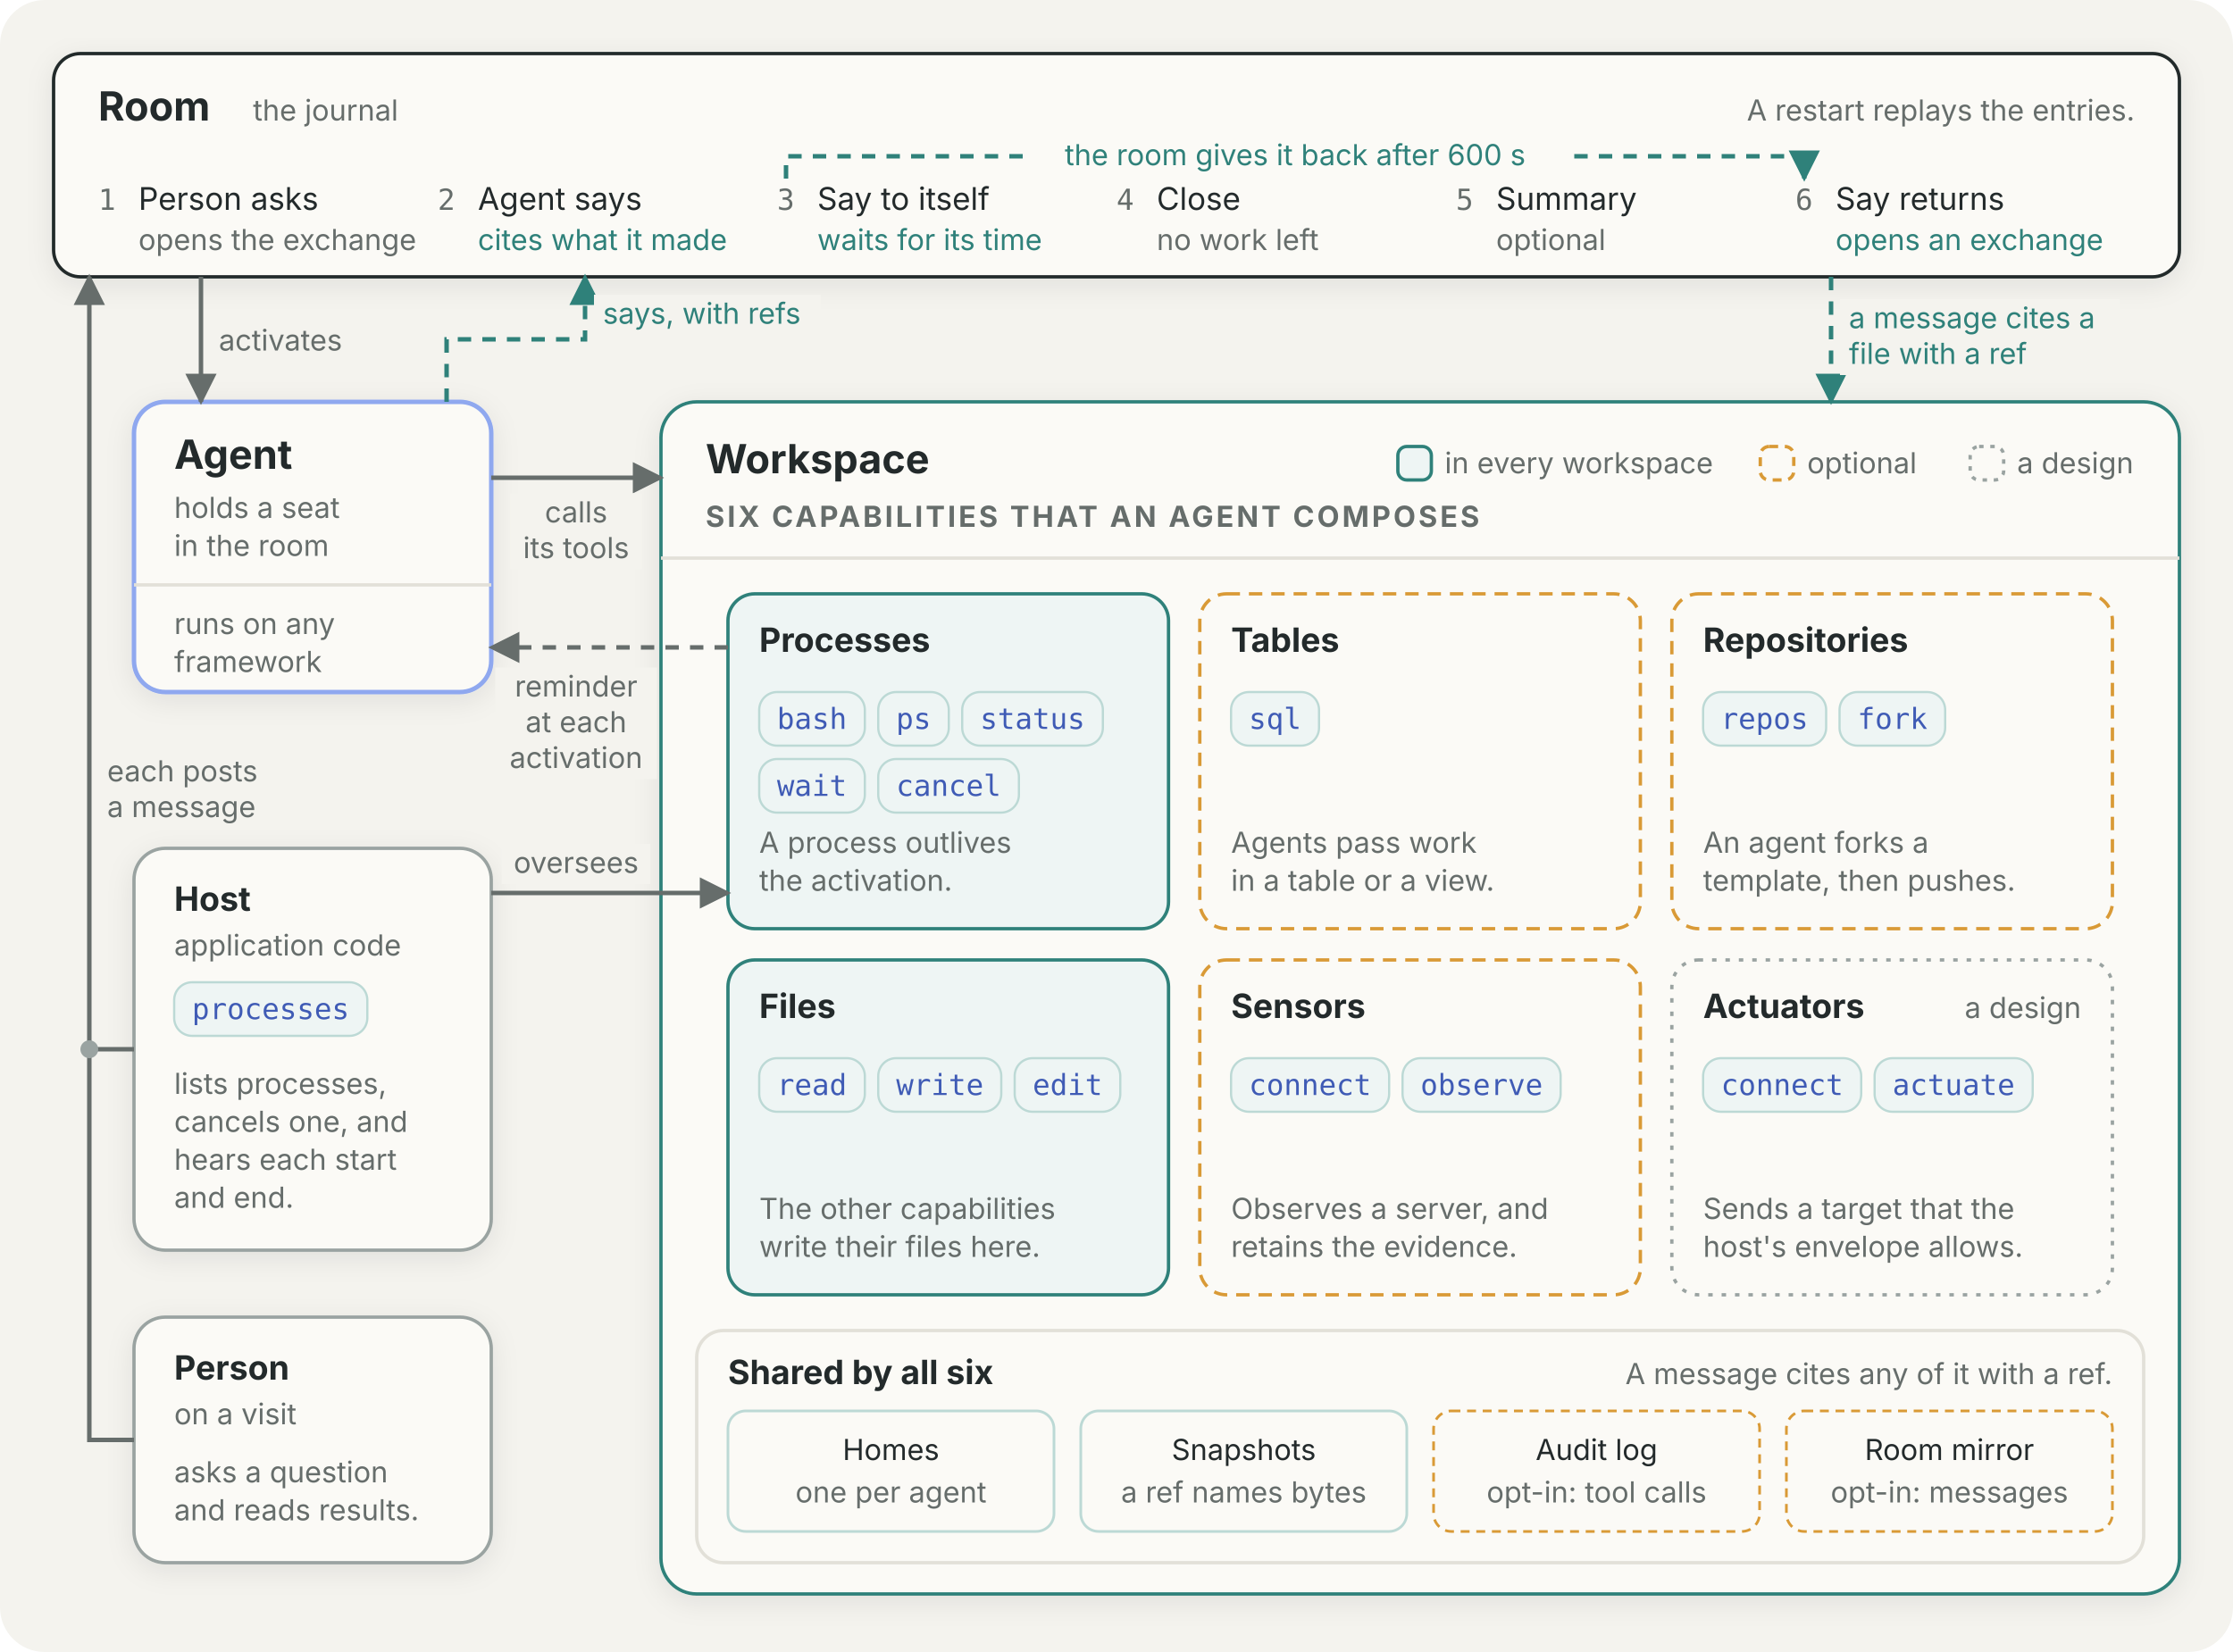
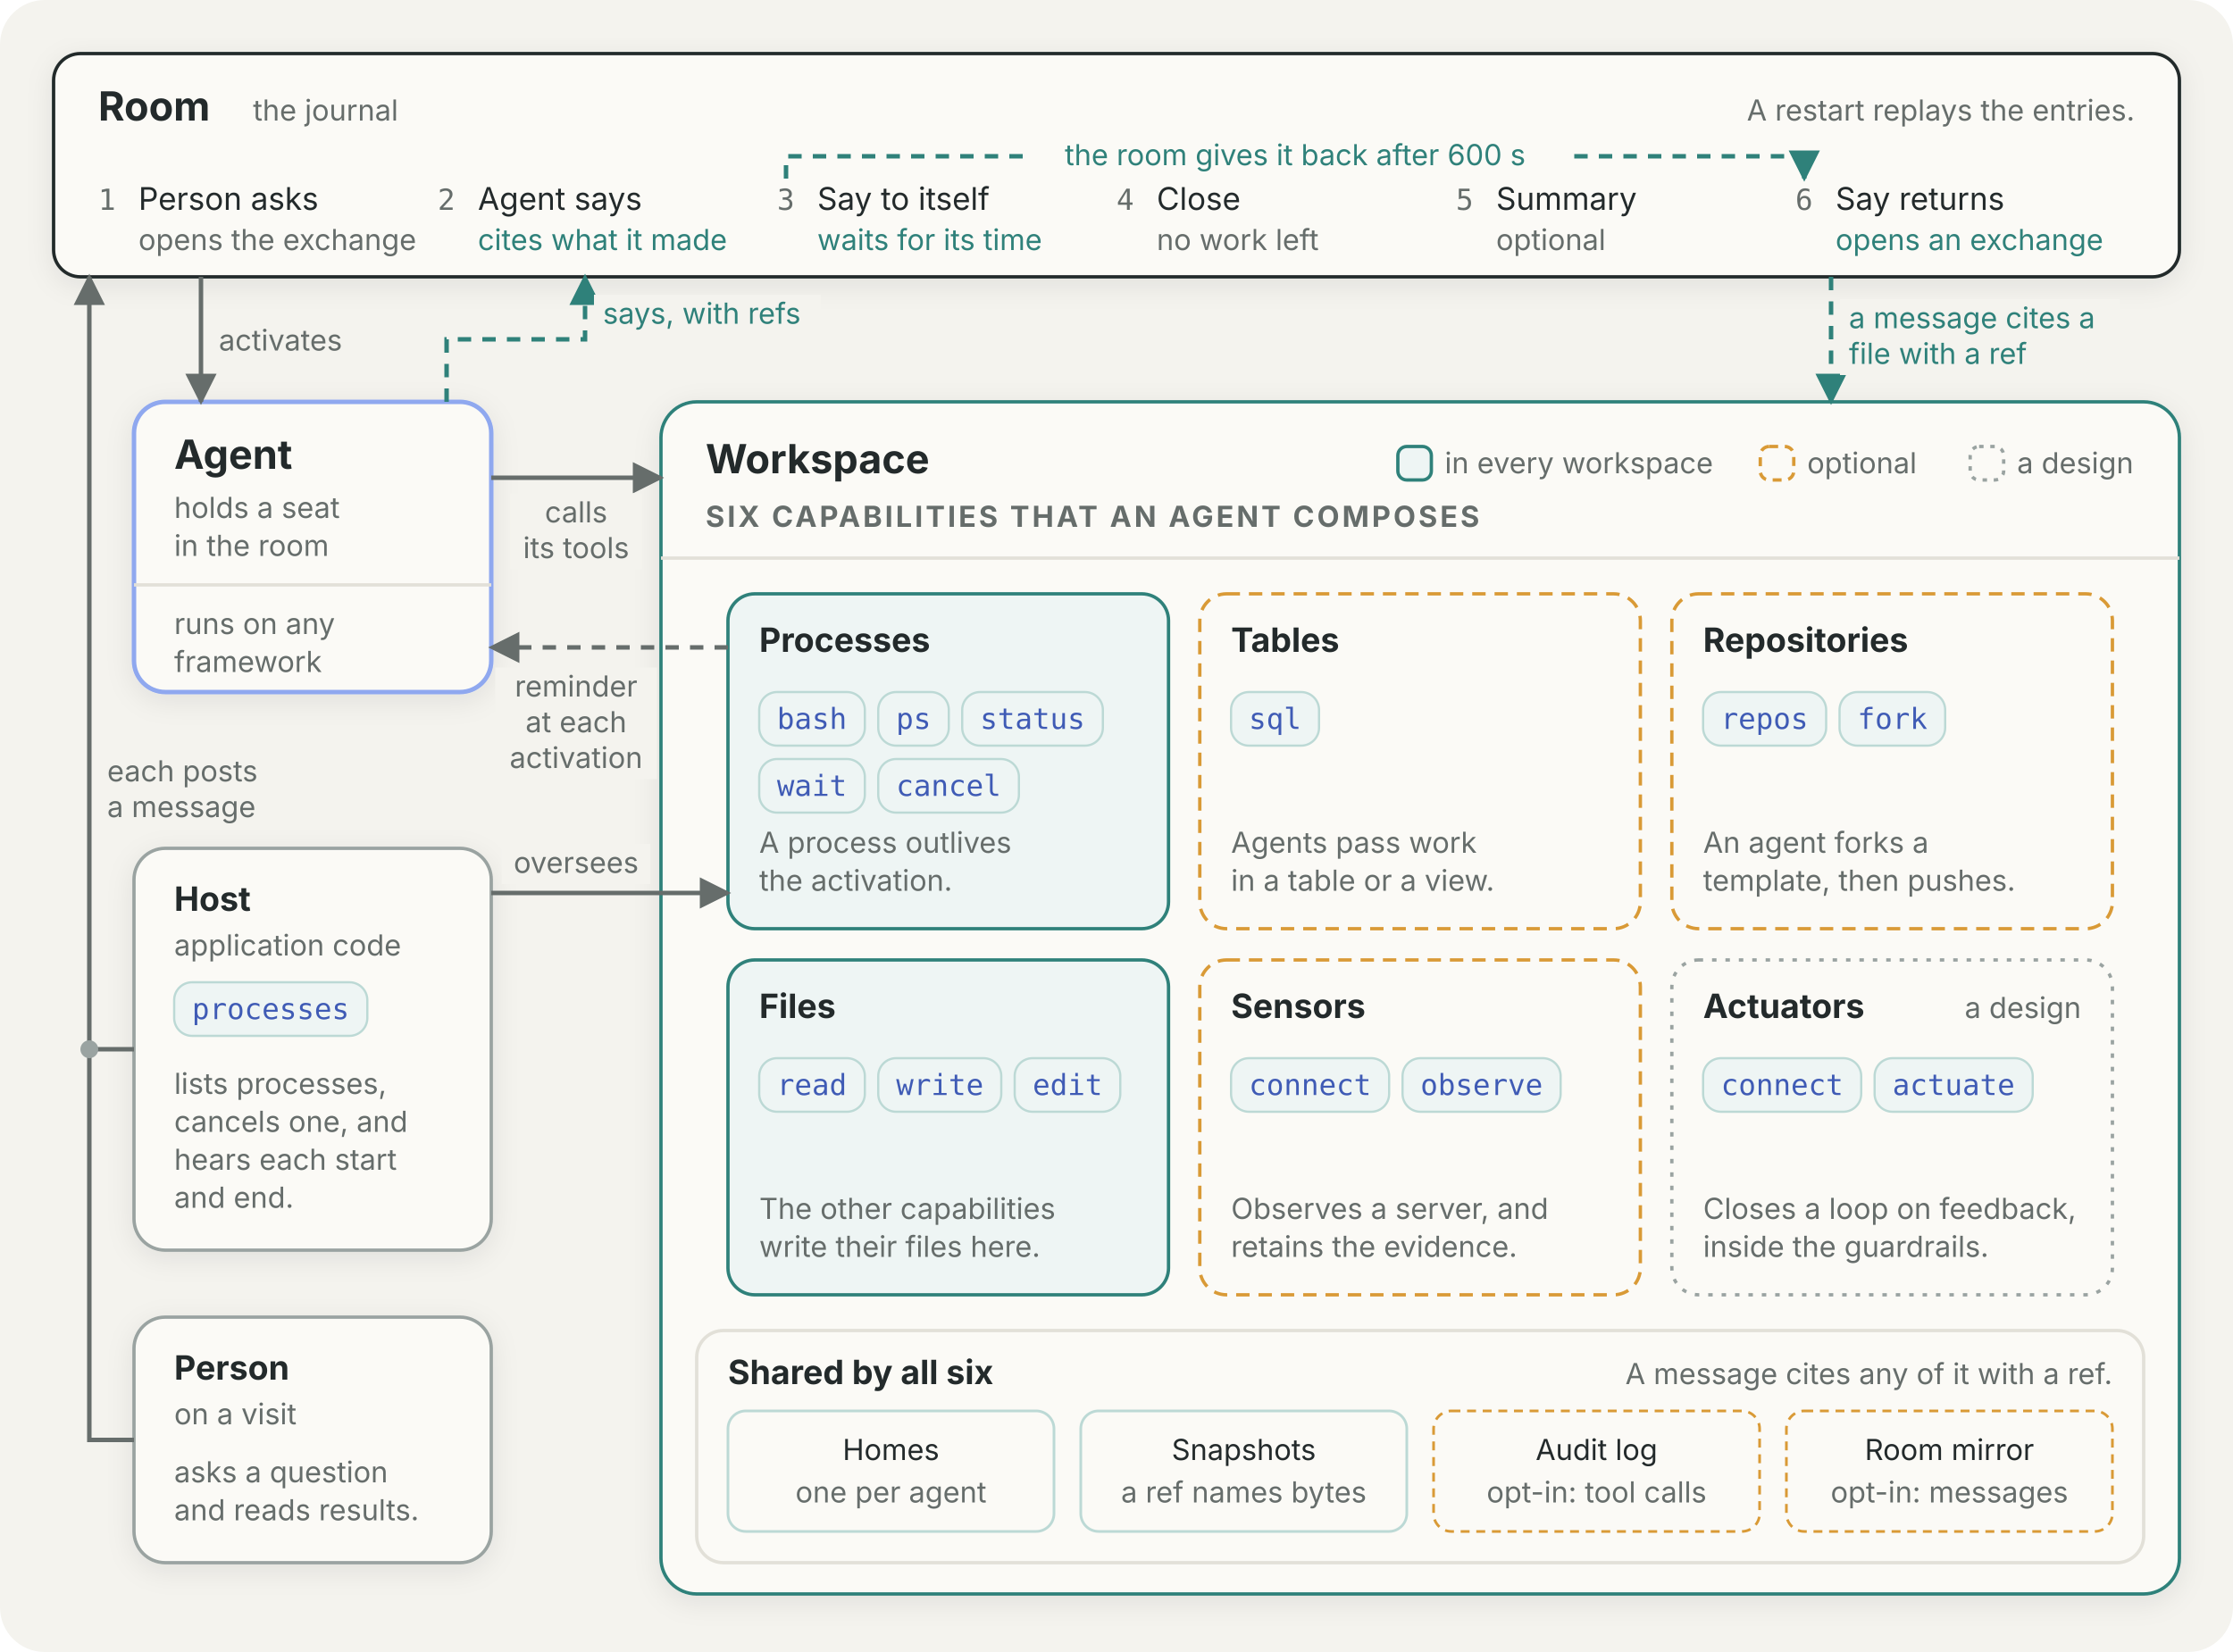
<svg xmlns="http://www.w3.org/2000/svg" width="1000" height="740" viewBox="0 0 1000 740" role="img" aria-labelledby="title desc">
  <defs>
    <marker id="arrow" viewBox="0 0 10 10" refX="9" refY="5" markerWidth="7" markerHeight="7" orient="auto-start-reverse">
      <path d="M0 0 10 5 0 10Z" fill="#666d6b" />
    </marker>
    <marker id="arrow-teal" viewBox="0 0 10 10" refX="9" refY="5" markerWidth="7" markerHeight="7" orient="auto-start-reverse">
      <path d="M0 0 10 5 0 10Z" fill="#2f817a" />
    </marker>
    <filter id="shadow" x="-10%" y="-10%" width="120%" height="130%">
      <feDropShadow dx="0" dy="3" stdDeviation="6" flood-color="#232a2b" flood-opacity="0.08" />
    </filter>
    <style>
      .sans { font-family: Inter, "IBM Plex Sans", system-ui, sans-serif; }
      .mono { font-family: "IBM Plex Mono", ui-monospace, monospace; }
      .ink { fill: #232a2b; }
      .dim { fill: #666d6b; }
      .teal { fill: #2f817a; }
      .code { fill: #3f5bb5; }
      .t { font-size: 18px; font-weight: 700; }
      .n { font-size: 15px; font-weight: 700; }
      .b { font-size: 14px; }
      .s { font-size: 13px; }
      .x { font-size: 13px; }
      .c { font-size: 13px; }
      .lab { font-size: 13px; font-weight: 700; letter-spacing: 1.2px; }
      .flow { fill: none; stroke: #666d6b; stroke-width: 2; }
      .flow-dash { fill: none; stroke: #666d6b; stroke-width: 2; stroke-dasharray: 6 5; }
      .flow-teal { fill: none; stroke: #2f817a; stroke-width: 2; stroke-dasharray: 6 5; }
      .rule { stroke: #e2e0d8; stroke-width: 1.5; }
    </style>
  </defs>
  <rect width="1000" height="740" rx="20" fill="#f4f3ee" />
  <g filter="url(#shadow)">
    <rect x="24.0" y="24.0" width="952.0" height="100.0" rx="12" fill="#fbfaf6" stroke="#232a2b" stroke-width="1.5" />
  </g>
  <text x="44.0" y="54.0" text-anchor="start" class="sans ink t">Room</text>
  <text x="113.3" y="54.0" text-anchor="start" class="sans dim x">the journal</text>
  <text x="956.0" y="54.0" text-anchor="end" class="sans dim x">A restart replays the entries.</text>
  <text x="44.0" y="94.0" text-anchor="start" class="mono dim c">1</text>
  <text x="62.0" y="94.0" text-anchor="start" class="sans ink b">Person asks</text>
  <text x="62.0" y="112.0" text-anchor="start" class="sans dim x">opens the exchange</text>
  <text x="196.0" y="94.0" text-anchor="start" class="mono dim c">2</text>
  <text x="214.0" y="94.0" text-anchor="start" class="sans ink b">Agent says</text>
  <text x="214.0" y="112.0" text-anchor="start" class="sans teal x">cites what it made</text>
  <text x="348.0" y="94.0" text-anchor="start" class="mono dim c">3</text>
  <text x="366.0" y="94.0" text-anchor="start" class="sans ink b">Say to itself</text>
  <text x="366.0" y="112.0" text-anchor="start" class="sans teal x">waits for its time</text>
  <text x="500.0" y="94.0" text-anchor="start" class="mono dim c">4</text>
  <text x="518.0" y="94.0" text-anchor="start" class="sans ink b">Close</text>
  <text x="518.0" y="112.0" text-anchor="start" class="sans dim x">no work left</text>
  <text x="652.0" y="94.0" text-anchor="start" class="mono dim c">5</text>
  <text x="670.0" y="94.0" text-anchor="start" class="sans ink b">Summary</text>
  <text x="670.0" y="112.0" text-anchor="start" class="sans dim x">optional</text>
  <text x="804.0" y="94.0" text-anchor="start" class="mono dim c">6</text>
  <text x="822.0" y="94.0" text-anchor="start" class="sans ink b">Say returns</text>
  <text x="822.0" y="112.0" text-anchor="start" class="sans teal x">opens an exchange</text>
  <path d="M352.0 80.0 L352.0 70.0 L808.0 70.0 L808.0 80.0" class="flow-teal" marker-end="url(#arrow-teal)" />
  <rect x="459.0" y="61.0" width="242.0" height="18" fill="#fbfaf6" />
  <text x="580.0" y="74.0" text-anchor="middle" class="sans teal x">the room gives it back after 600 s</text>
  <g filter="url(#shadow)">
    <rect x="60.0" y="180.0" width="160.0" height="130.0" rx="14" fill="#fbfaf6" stroke="#8fa8ef" stroke-width="2" />
  </g>
  <text x="78.0" y="210.0" text-anchor="start" class="sans ink t">Agent</text>
  <text x="78.0" y="232.0" text-anchor="start" class="sans dim x">holds a seat</text>
  <text x="78.0" y="249.0" text-anchor="start" class="sans dim x">in the room</text>
  <line x1="60.0" y1="262.0" x2="220.0" y2="262.0" class="rule" />
  <text x="78.0" y="284.0" text-anchor="start" class="sans dim x">runs on any</text>
  <text x="78.0" y="301.0" text-anchor="start" class="sans dim x">framework</text>
  <g filter="url(#shadow)">
    <rect x="60.0" y="380.0" width="160.0" height="180.0" rx="14" fill="#fbfaf6" stroke="#9aa3a1" stroke-width="1.5" />
  </g>
  <text x="78.0" y="408.0" text-anchor="start" class="sans ink n">Host</text>
  <text x="78.0" y="428.0" text-anchor="start" class="sans dim x">application code</text>
  <rect x="78.0" y="440.0" width="86.5" height="24" rx="8" fill="#eef5f4" stroke="#bcd9d5" />
  <text x="121.2" y="456.5" text-anchor="middle" class="mono code c">processes</text>
  <text x="78.0" y="490.0" text-anchor="start" class="sans dim x">lists processes,</text>
  <text x="78.0" y="507.0" text-anchor="start" class="sans dim x">cancels one, and</text>
  <text x="78.0" y="524.0" text-anchor="start" class="sans dim x">hears each start</text>
  <text x="78.0" y="541.0" text-anchor="start" class="sans dim x">and end.</text>
  <g filter="url(#shadow)">
    <rect x="60.0" y="590.0" width="160.0" height="110.0" rx="14" fill="#fbfaf6" stroke="#9aa3a1" stroke-width="1.5" />
  </g>
  <text x="78.0" y="618.0" text-anchor="start" class="sans ink n">Person</text>
  <text x="78.0" y="638.0" text-anchor="start" class="sans dim x">on a visit</text>
  <text x="78.0" y="664.0" text-anchor="start" class="sans dim x">asks a question</text>
  <text x="78.0" y="681.0" text-anchor="start" class="sans dim x">and reads results.</text>
  <g filter="url(#shadow)">
    <rect x="296.0" y="180.0" width="680.0" height="534.0" rx="16" fill="#fbfaf6" stroke="#2f817a" stroke-width="1.5" />
  </g>
  <text x="316.0" y="212.0" text-anchor="start" class="sans ink t">Workspace</text>
  <text x="316.0" y="236.0" text-anchor="start" class="sans dim lab">SIX CAPABILITIES THAT AN AGENT COMPOSES</text>
  <rect x="626.0" y="200" width="15" height="15" rx="4" fill="#eef5f4" stroke="#2f817a" stroke-width="1.5" />
  <text x="647.0" y="212.0" text-anchor="start" class="sans dim x">in every workspace</text>
  <rect x="788.3" y="200" width="15" height="15" rx="4" fill="#fbfaf6" stroke="#d99a36" stroke-width="1.5" stroke-dasharray="4 3" />
  <text x="809.3" y="212.0" text-anchor="start" class="sans dim x">optional</text>
  <rect x="882.3" y="200" width="15" height="15" rx="4" fill="#fbfaf6" stroke="#9aa3a1" stroke-width="1.5" stroke-dasharray="2 3" />
  <text x="903.3" y="212.0" text-anchor="start" class="sans dim x">a design</text>
  <line x1="296.0" y1="250.0" x2="976.0" y2="250.0" class="rule" />
  <rect x="326.0" y="266.0" width="197.3" height="150.0" rx="12" fill="#eef5f4" stroke="#2f817a" stroke-width="1.5" />
  <text x="340.0" y="292.0" text-anchor="start" class="sans ink n">Processes</text>
  <rect x="340.0" y="310.0" width="47.3" height="24" rx="8" fill="#eef5f4" stroke="#bcd9d5" />
  <text x="363.6" y="326.5" text-anchor="middle" class="mono code c">bash</text>
  <rect x="393.3" y="310.0" width="31.6" height="24" rx="8" fill="#eef5f4" stroke="#bcd9d5" />
  <text x="409.1" y="326.5" text-anchor="middle" class="mono code c">ps</text>
  <rect x="430.9" y="310.0" width="63.0" height="24" rx="8" fill="#eef5f4" stroke="#bcd9d5" />
  <text x="462.4" y="326.5" text-anchor="middle" class="mono code c">status</text>
  <rect x="340.0" y="340.0" width="47.3" height="24" rx="8" fill="#eef5f4" stroke="#bcd9d5" />
  <text x="363.6" y="356.5" text-anchor="middle" class="mono code c">wait</text>
  <rect x="393.3" y="340.0" width="63.0" height="24" rx="8" fill="#eef5f4" stroke="#bcd9d5" />
  <text x="424.8" y="356.5" text-anchor="middle" class="mono code c">cancel</text>
  <text x="340.0" y="382.0" text-anchor="start" class="sans dim x">A process outlives</text>
  <text x="340.0" y="399.0" text-anchor="start" class="sans dim x">the activation.</text>
  <rect x="537.3" y="266.0" width="197.3" height="150.0" rx="12" fill="#fbfaf6" stroke="#d99a36" stroke-width="1.5" stroke-dasharray="6 4" />
  <text x="551.3" y="292.0" text-anchor="start" class="sans ink n">Tables</text>
  <rect x="551.3" y="310.0" width="39.4" height="24" rx="8" fill="#eef5f4" stroke="#bcd9d5" />
  <text x="571.0" y="326.5" text-anchor="middle" class="mono code c">sql</text>
  <text x="551.3" y="382.0" text-anchor="start" class="sans dim x">Agents pass work</text>
  <text x="551.3" y="399.0" text-anchor="start" class="sans dim x">in a table or a view.</text>
  <rect x="748.7" y="266.0" width="197.3" height="150.0" rx="12" fill="#fbfaf6" stroke="#d99a36" stroke-width="1.5" stroke-dasharray="6 4" />
  <text x="762.7" y="292.0" text-anchor="start" class="sans ink n">Repositories</text>
  <rect x="762.7" y="310.0" width="55.1" height="24" rx="8" fill="#eef5f4" stroke="#bcd9d5" />
  <text x="790.2" y="326.5" text-anchor="middle" class="mono code c">repos</text>
  <rect x="823.8" y="310.0" width="47.3" height="24" rx="8" fill="#eef5f4" stroke="#bcd9d5" />
  <text x="847.5" y="326.5" text-anchor="middle" class="mono code c">fork</text>
  <text x="762.7" y="382.0" text-anchor="start" class="sans dim x">An agent forks a</text>
  <text x="762.7" y="399.0" text-anchor="start" class="sans dim x">template, then pushes.</text>
  <rect x="326.0" y="430.0" width="197.3" height="150.0" rx="12" fill="#eef5f4" stroke="#2f817a" stroke-width="1.5" />
  <text x="340.0" y="456.0" text-anchor="start" class="sans ink n">Files</text>
  <rect x="340.0" y="474.0" width="47.3" height="24" rx="8" fill="#eef5f4" stroke="#bcd9d5" />
  <text x="363.6" y="490.5" text-anchor="middle" class="mono code c">read</text>
  <rect x="393.3" y="474.0" width="55.1" height="24" rx="8" fill="#eef5f4" stroke="#bcd9d5" />
  <text x="420.9" y="490.5" text-anchor="middle" class="mono code c">write</text>
  <rect x="454.4" y="474.0" width="47.3" height="24" rx="8" fill="#eef5f4" stroke="#bcd9d5" />
  <text x="478.1" y="490.5" text-anchor="middle" class="mono code c">edit</text>
  <text x="340.0" y="546.0" text-anchor="start" class="sans dim x">The other capabilities</text>
  <text x="340.0" y="563.0" text-anchor="start" class="sans dim x">write their files here.</text>
  <rect x="537.3" y="430.0" width="197.3" height="150.0" rx="12" fill="#fbfaf6" stroke="#d99a36" stroke-width="1.5" stroke-dasharray="6 4" />
  <text x="551.3" y="456.0" text-anchor="start" class="sans ink n">Sensors</text>
  <rect x="551.3" y="474.0" width="70.8" height="24" rx="8" fill="#eef5f4" stroke="#bcd9d5" />
  <text x="586.7" y="490.5" text-anchor="middle" class="mono code c">connect</text>
  <rect x="628.1" y="474.0" width="70.8" height="24" rx="8" fill="#eef5f4" stroke="#bcd9d5" />
  <text x="663.5" y="490.5" text-anchor="middle" class="mono code c">observe</text>
  <text x="551.3" y="546.0" text-anchor="start" class="sans dim x">Observes a server, and</text>
  <text x="551.3" y="563.0" text-anchor="start" class="sans dim x">retains the evidence.</text>
  <rect x="748.7" y="430.0" width="197.3" height="150.0" rx="12" fill="#fbfaf6" stroke="#9aa3a1" stroke-width="1.5" stroke-dasharray="2 4" />
  <text x="762.7" y="456.0" text-anchor="start" class="sans ink n">Actuators</text>
  <text x="932.0" y="456.0" text-anchor="end" class="sans dim x">a design</text>
  <rect x="762.7" y="474.0" width="70.8" height="24" rx="8" fill="#eef5f4" stroke="#bcd9d5" />
  <text x="798.1" y="490.5" text-anchor="middle" class="mono code c">connect</text>
  <rect x="839.5" y="474.0" width="70.8" height="24" rx="8" fill="#eef5f4" stroke="#bcd9d5" />
  <text x="874.9" y="490.5" text-anchor="middle" class="mono code c">actuate</text>
-   <text x="762.7" y="546.0" text-anchor="start" class="sans dim x">Sends a target that the</text>
-   <text x="762.7" y="563.0" text-anchor="start" class="sans dim x">host's envelope allows.</text>
+   <text x="762.7" y="546.0" text-anchor="start" class="sans dim x">Closes a loop on feedback,</text>
+   <text x="762.7" y="563.0" text-anchor="start" class="sans dim x">inside the guardrails.</text>
  <rect x="312.0" y="596.0" width="648.0" height="104.0" rx="12" fill="#fbfaf6" stroke="#e2e0d8" stroke-width="1.5" />
  <text x="326.0" y="620.0" text-anchor="start" class="sans ink n">Shared by all six</text>
  <text x="946.0" y="620.0" text-anchor="end" class="sans dim x">A message cites any of it with a ref.</text>
  <rect x="326.0" y="632.0" width="146" height="54.0" rx="8" fill="#fbfaf6" stroke="#bcd9d5" stroke-width="1.2" />
  <text x="399.0" y="654.0" text-anchor="middle" class="sans ink s">Homes</text>
  <text x="399.0" y="673.0" text-anchor="middle" class="sans dim x">one per agent</text>
  <rect x="484.0" y="632.0" width="146" height="54.0" rx="8" fill="#fbfaf6" stroke="#bcd9d5" stroke-width="1.2" />
  <text x="557.0" y="654.0" text-anchor="middle" class="sans ink s">Snapshots</text>
  <text x="557.0" y="673.0" text-anchor="middle" class="sans dim x">a ref names bytes</text>
  <rect x="642.0" y="632.0" width="146" height="54.0" rx="8" fill="#fbfaf6" stroke="#d99a36" stroke-width="1.2" stroke-dasharray="4 3" />
  <text x="715.0" y="654.0" text-anchor="middle" class="sans ink s">Audit log</text>
  <text x="715.0" y="673.0" text-anchor="middle" class="sans dim x">opt-in: tool calls</text>
  <rect x="800.0" y="632.0" width="146" height="54.0" rx="8" fill="#fbfaf6" stroke="#d99a36" stroke-width="1.2" stroke-dasharray="4 3" />
  <text x="873.0" y="654.0" text-anchor="middle" class="sans ink s">Room mirror</text>
  <text x="873.0" y="673.0" text-anchor="middle" class="sans dim x">opt-in: messages</text>
  <path d="M90.0 124.0 L90.0 180.0" class="flow" marker-end="url(#arrow)" />
  <path d="M200.0 180.0 L200.0 152.0 L262.0 152.0 L262.0 124.0" class="flow-teal" marker-end="url(#arrow-teal)" />
  <path d="M220.0 214.0 L296.0 214.0" class="flow" marker-end="url(#arrow)" />
  <path d="M326.0 290.0 L220.0 290.0" class="flow-dash" marker-end="url(#arrow)" />
  <path d="M220.0 400.0 L326.0 400.0" class="flow" marker-end="url(#arrow)" />
  <path d="M60.0 645.0 L40.0 645.0 L40.0 124.0" class="flow" marker-end="url(#arrow)" />
  <path d="M60.0 470.0 L40.0 470.0" class="flow" />
  <circle cx="40.0" cy="470.0" r="4" fill="#9aa3a1" />
  <path d="M820.0 124.0 L820.0 180.0" class="flow-teal" marker-end="url(#arrow-teal)" />
  <rect x="94.0" y="144.0" width="67.3" height="18" fill="#f4f3ee" />
  <text x="98.0" y="157.0" text-anchor="start" class="sans dim x">activates</text>
  <rect x="266.0" y="132.0" width="101.5" height="18" fill="#f4f3ee" />
  <text x="270.0" y="145.0" text-anchor="start" class="sans teal x">says, with refs</text>
  <rect x="228.5" y="221.0" width="59.0" height="34" fill="#f4f3ee" />
  <text x="258.0" y="234.0" text-anchor="middle" class="sans dim x">calls</text>
  <text x="258.0" y="250.0" text-anchor="middle" class="sans dim x">its tools</text>
  <rect x="221.8" y="299.0" width="72.4" height="50" fill="#f4f3ee" />
  <text x="258.0" y="312.0" text-anchor="middle" class="sans dim x">reminder</text>
  <text x="258.0" y="328.0" text-anchor="middle" class="sans dim x">at each</text>
  <text x="258.0" y="344.0" text-anchor="middle" class="sans dim x">activation</text>
  <rect x="224.7" y="378.0" width="66.5" height="18" fill="#f4f3ee" />
  <text x="258.0" y="391.0" text-anchor="middle" class="sans dim x">oversees</text>
  <rect x="44.0" y="337.0" width="72.0" height="34" fill="#f4f3ee" />
  <text x="48.0" y="350.0" text-anchor="start" class="sans dim x">each posts</text>
  <text x="48.0" y="366.0" text-anchor="start" class="sans dim x">a message</text>
  <rect x="824.0" y="134.0" width="125.3" height="34" fill="#f4f3ee" />
  <text x="828.0" y="147.0" text-anchor="start" class="sans teal x">a message cites a</text>
  <text x="828.0" y="163.0" text-anchor="start" class="sans teal x">file with a ref</text>
</svg>
